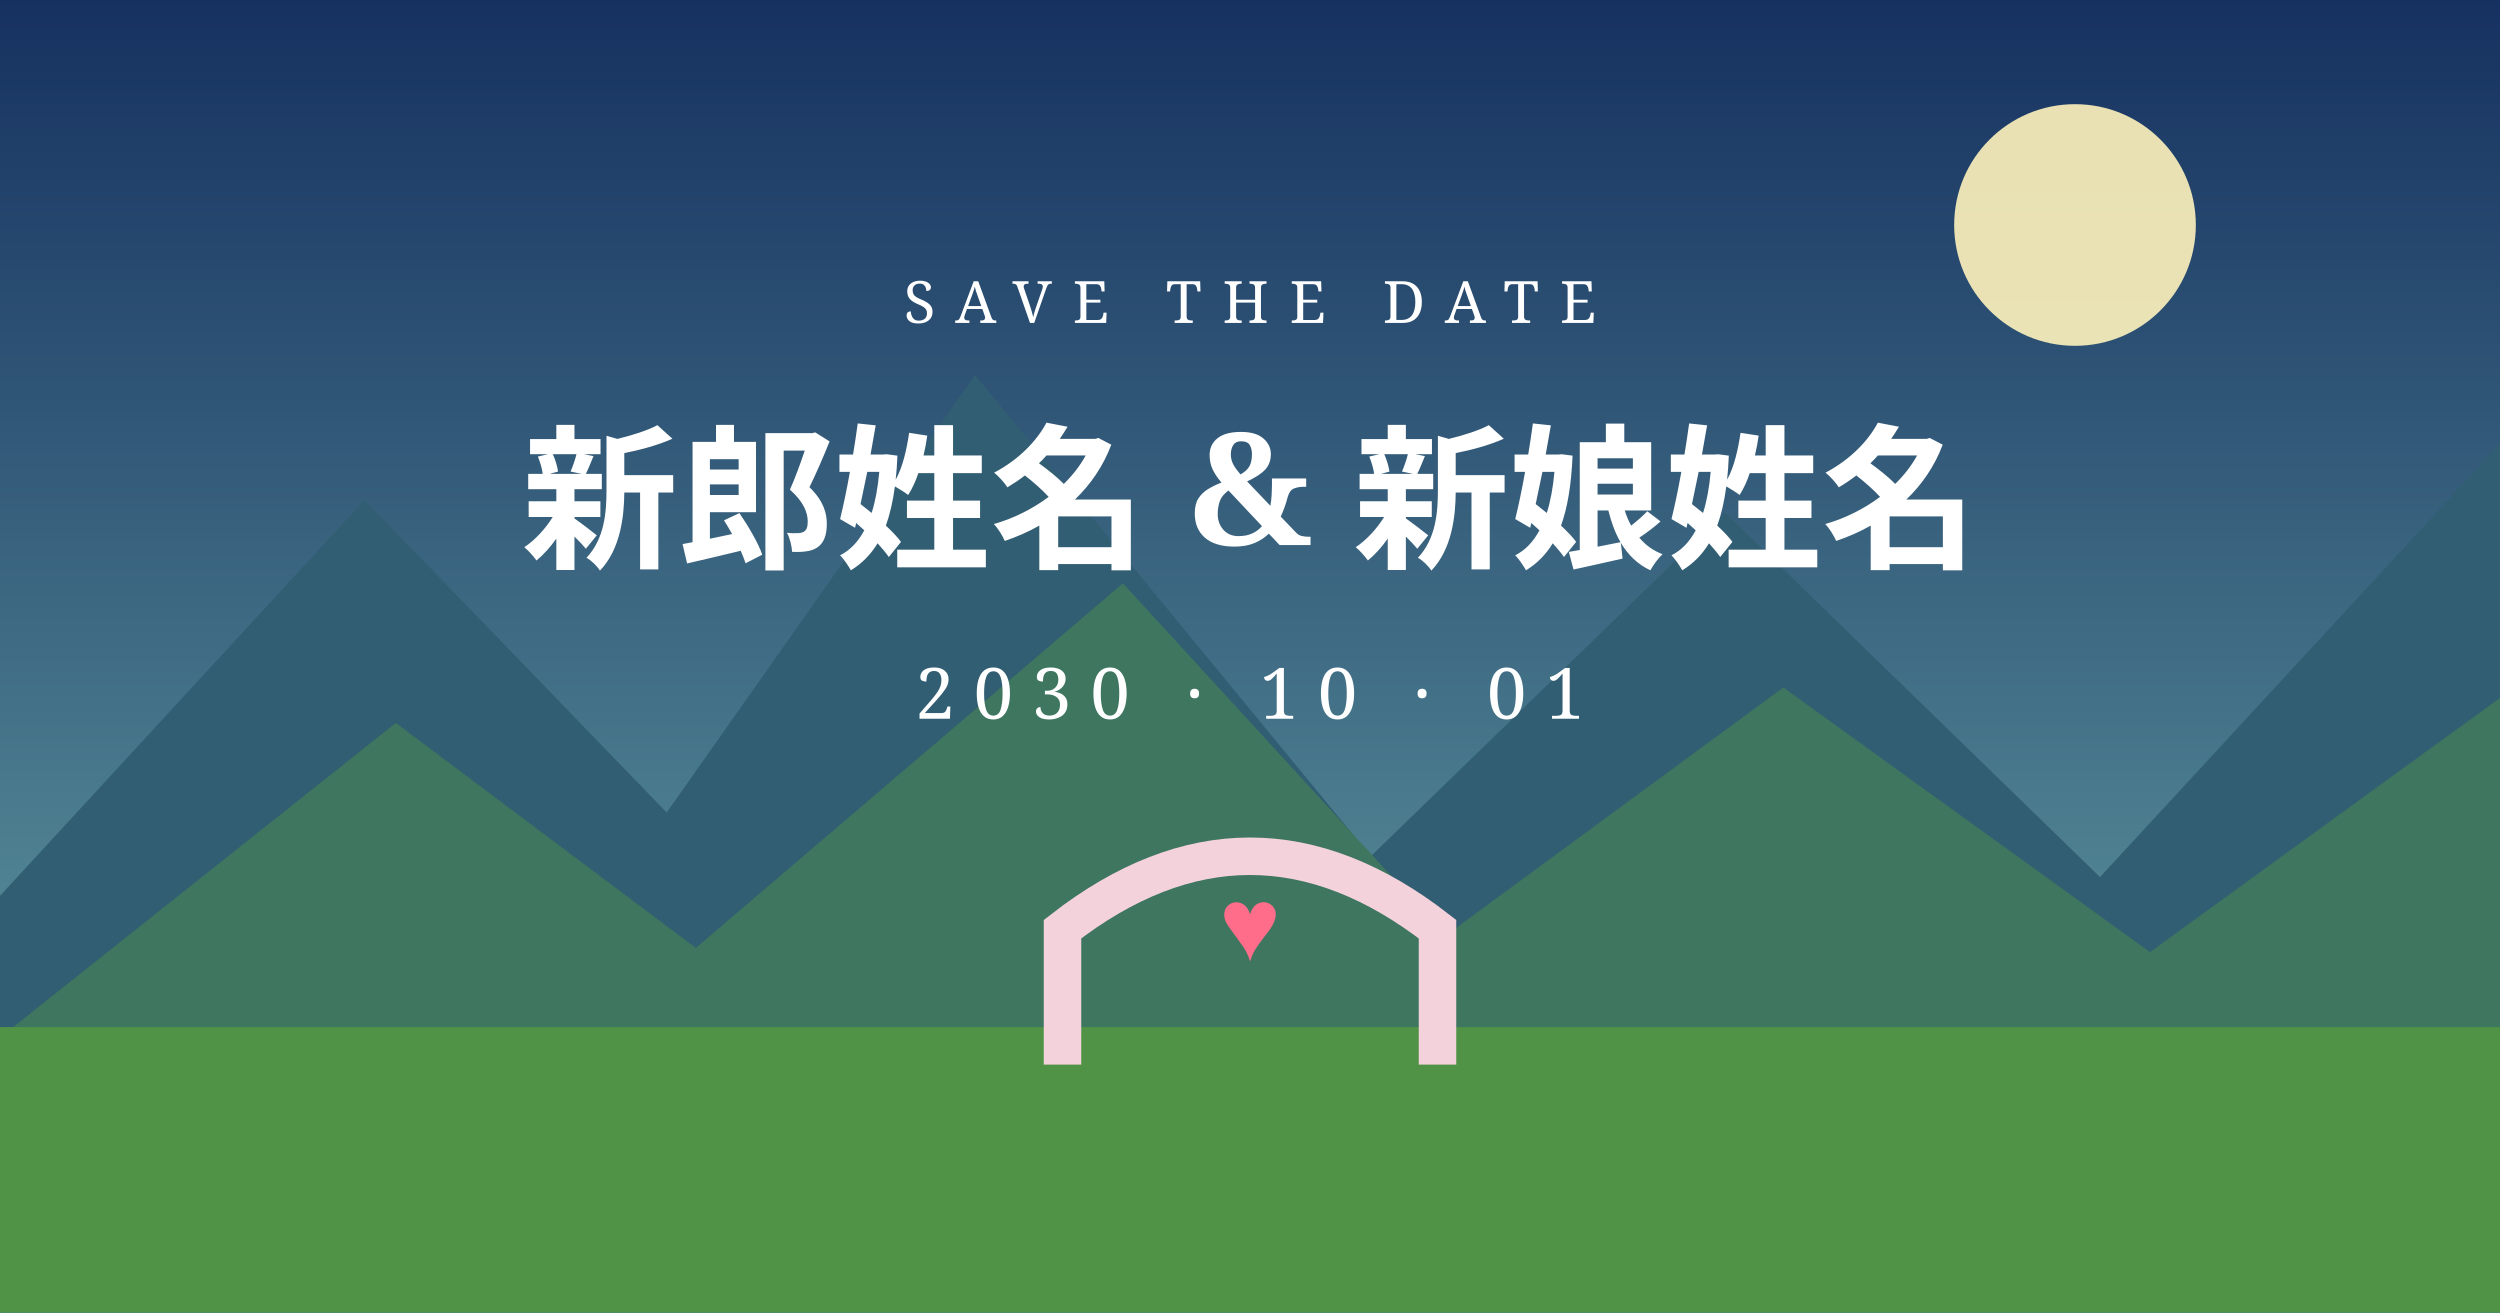
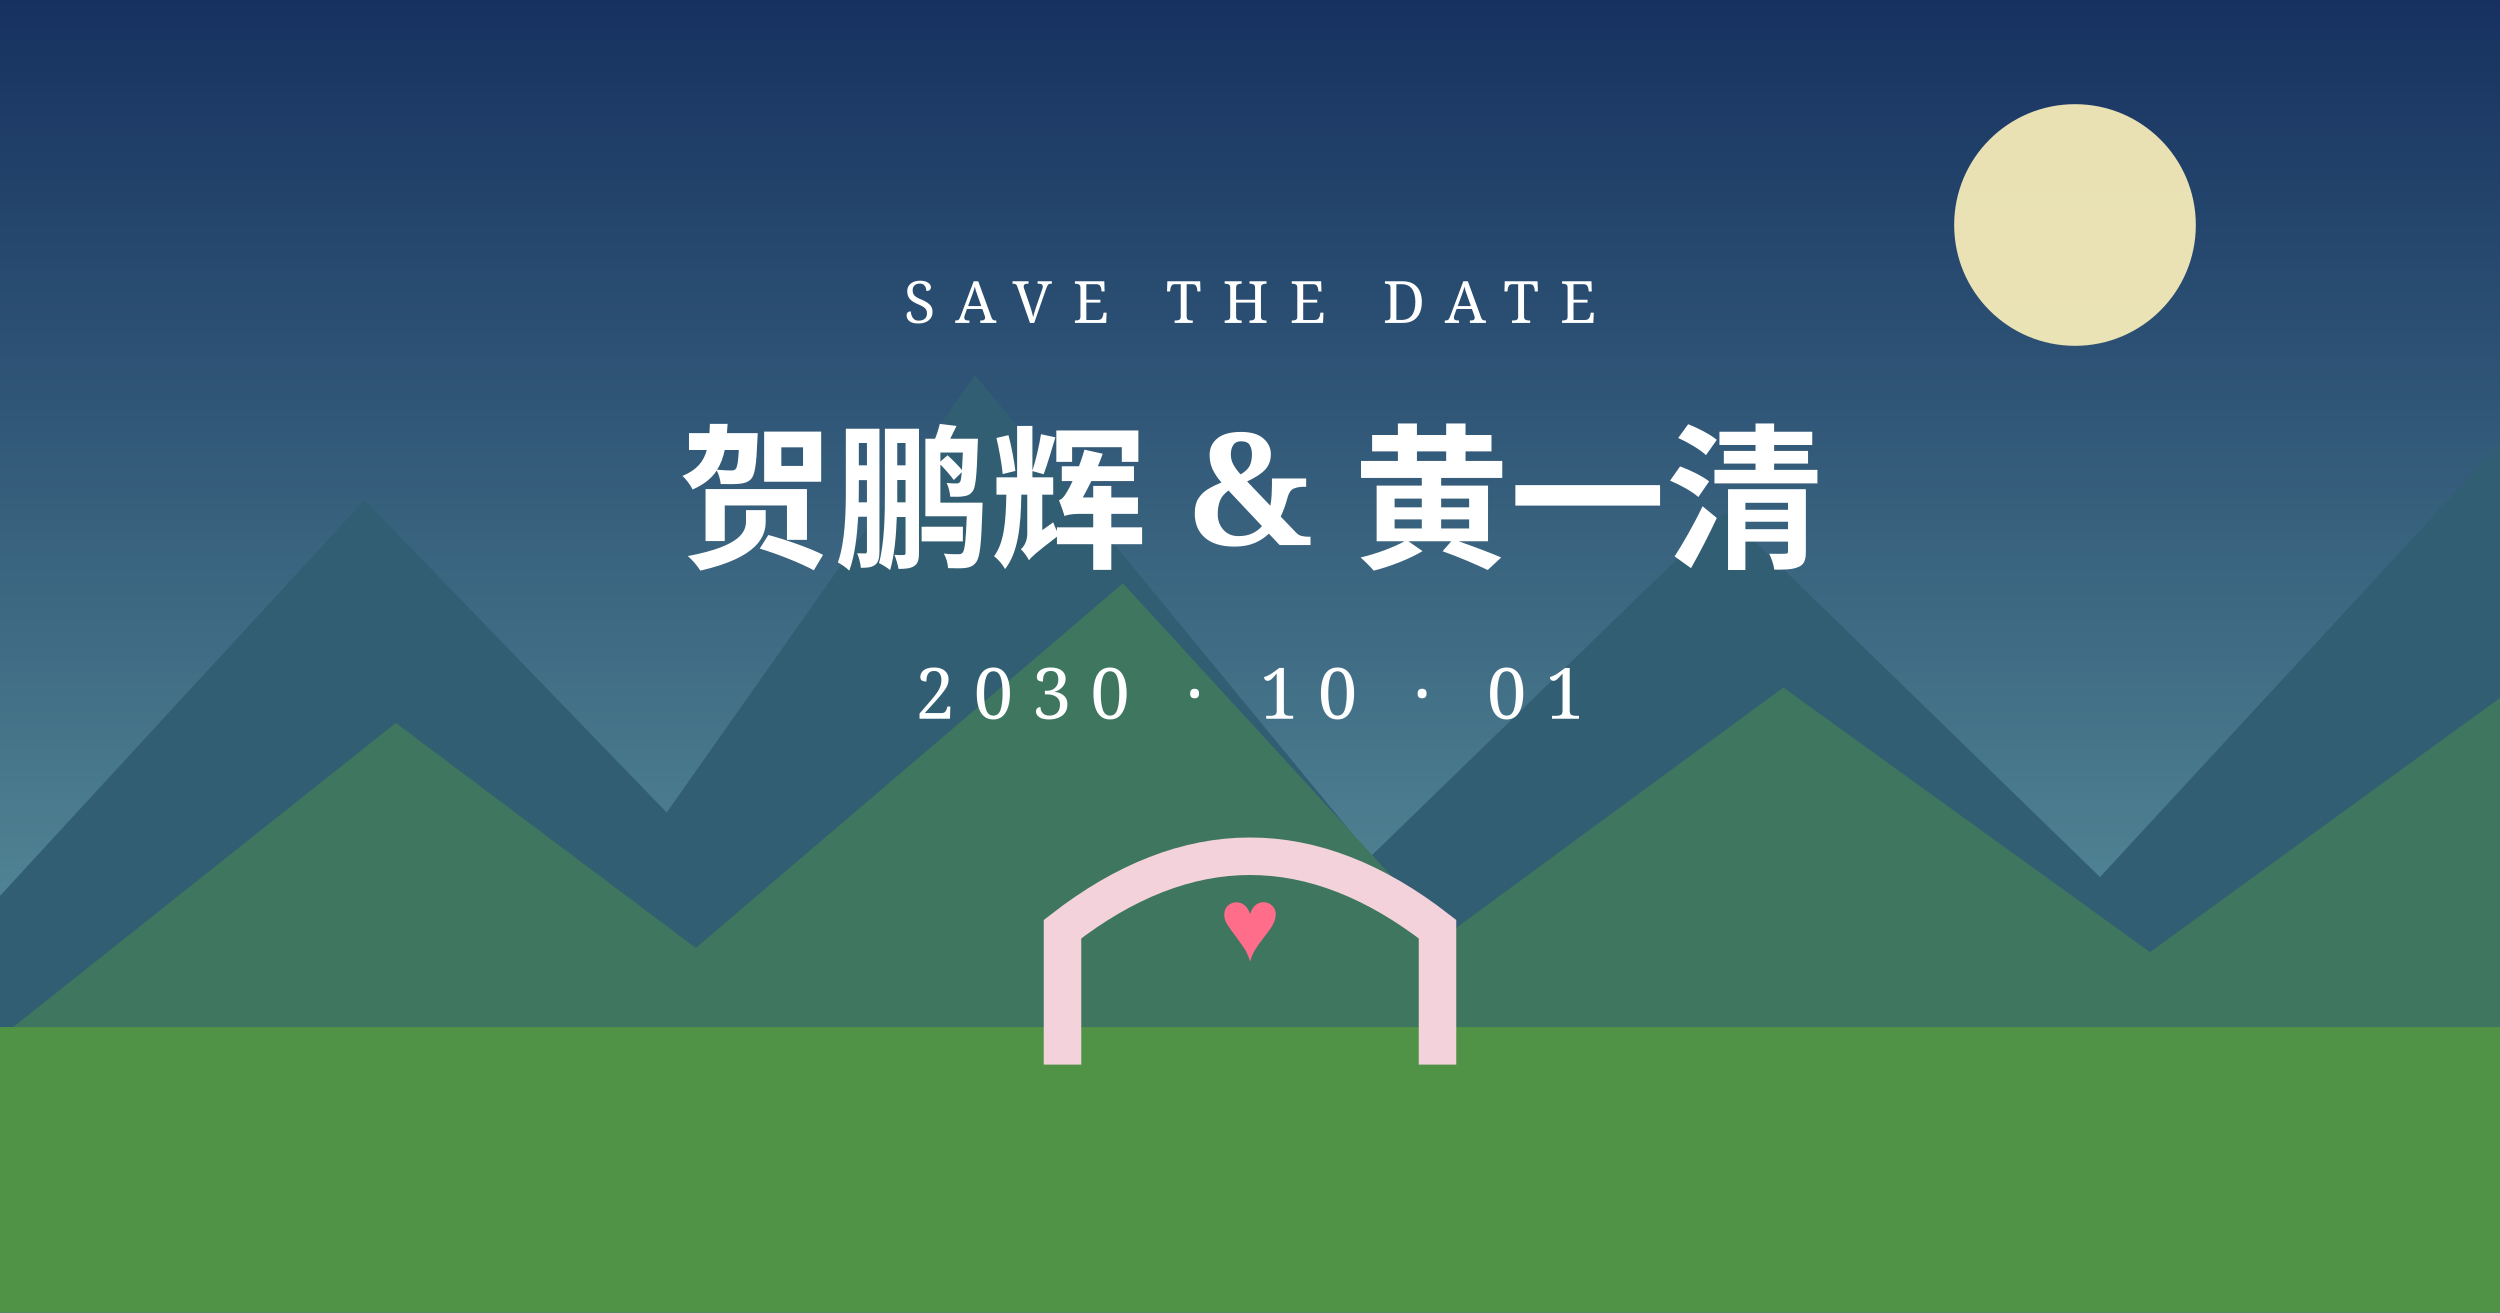
<svg xmlns="http://www.w3.org/2000/svg" width="1200" height="630" viewBox="0 0 1200 630">
  <defs>
    <linearGradient id="sky" x1="0" y1="0" x2="0" y2="1">
      <stop stop-color="#163160" />
      <stop offset="1" stop-color="#6aa9aa" />
    </linearGradient>
  </defs>
  <rect width="1200" height="630" fill="url(#sky)" />
  <circle cx="996" cy="108" r="58" fill="#fff3bc" opacity=".9" />
  <path d="M0 430L175 240l145 150 148-210 190 231 170-165 180 175 192-208v417H0Z" fill="#315e72" />
  <path d="M0 498l190-151 144 108 205-175 155 169 162-119 176 127 168-122v295H0Z" fill="#3e765f" />
  <rect y="493" width="1200" height="137" fill="#509347" />
  <g fill="#fff" text-anchor="middle" font-family="serif">
    <text x="600" y="155" font-size="28" letter-spacing="10">SAVE THE DATE</text>
-     <text x="600" y="267" font-size="75" font-weight="700">新郎姓名  &amp;  新娘姓名</text>
+     <text x="600" y="267" font-size="75" font-weight="700">贺鹏辉 &amp;  黄一清</text>
    <text x="600" y="345" font-size="34" letter-spacing="9">2030 · 10 · 01</text>
  </g>
  <g transform="translate(510 421)" fill="none" stroke="#f4d2db" stroke-width="18">
    <path d="M0 90V25Q90-45 180 25v65" />
  </g>
  <text x="600" y="461" text-anchor="middle" fill="#ff6d8b" font-size="50">♥</text>
</svg>
